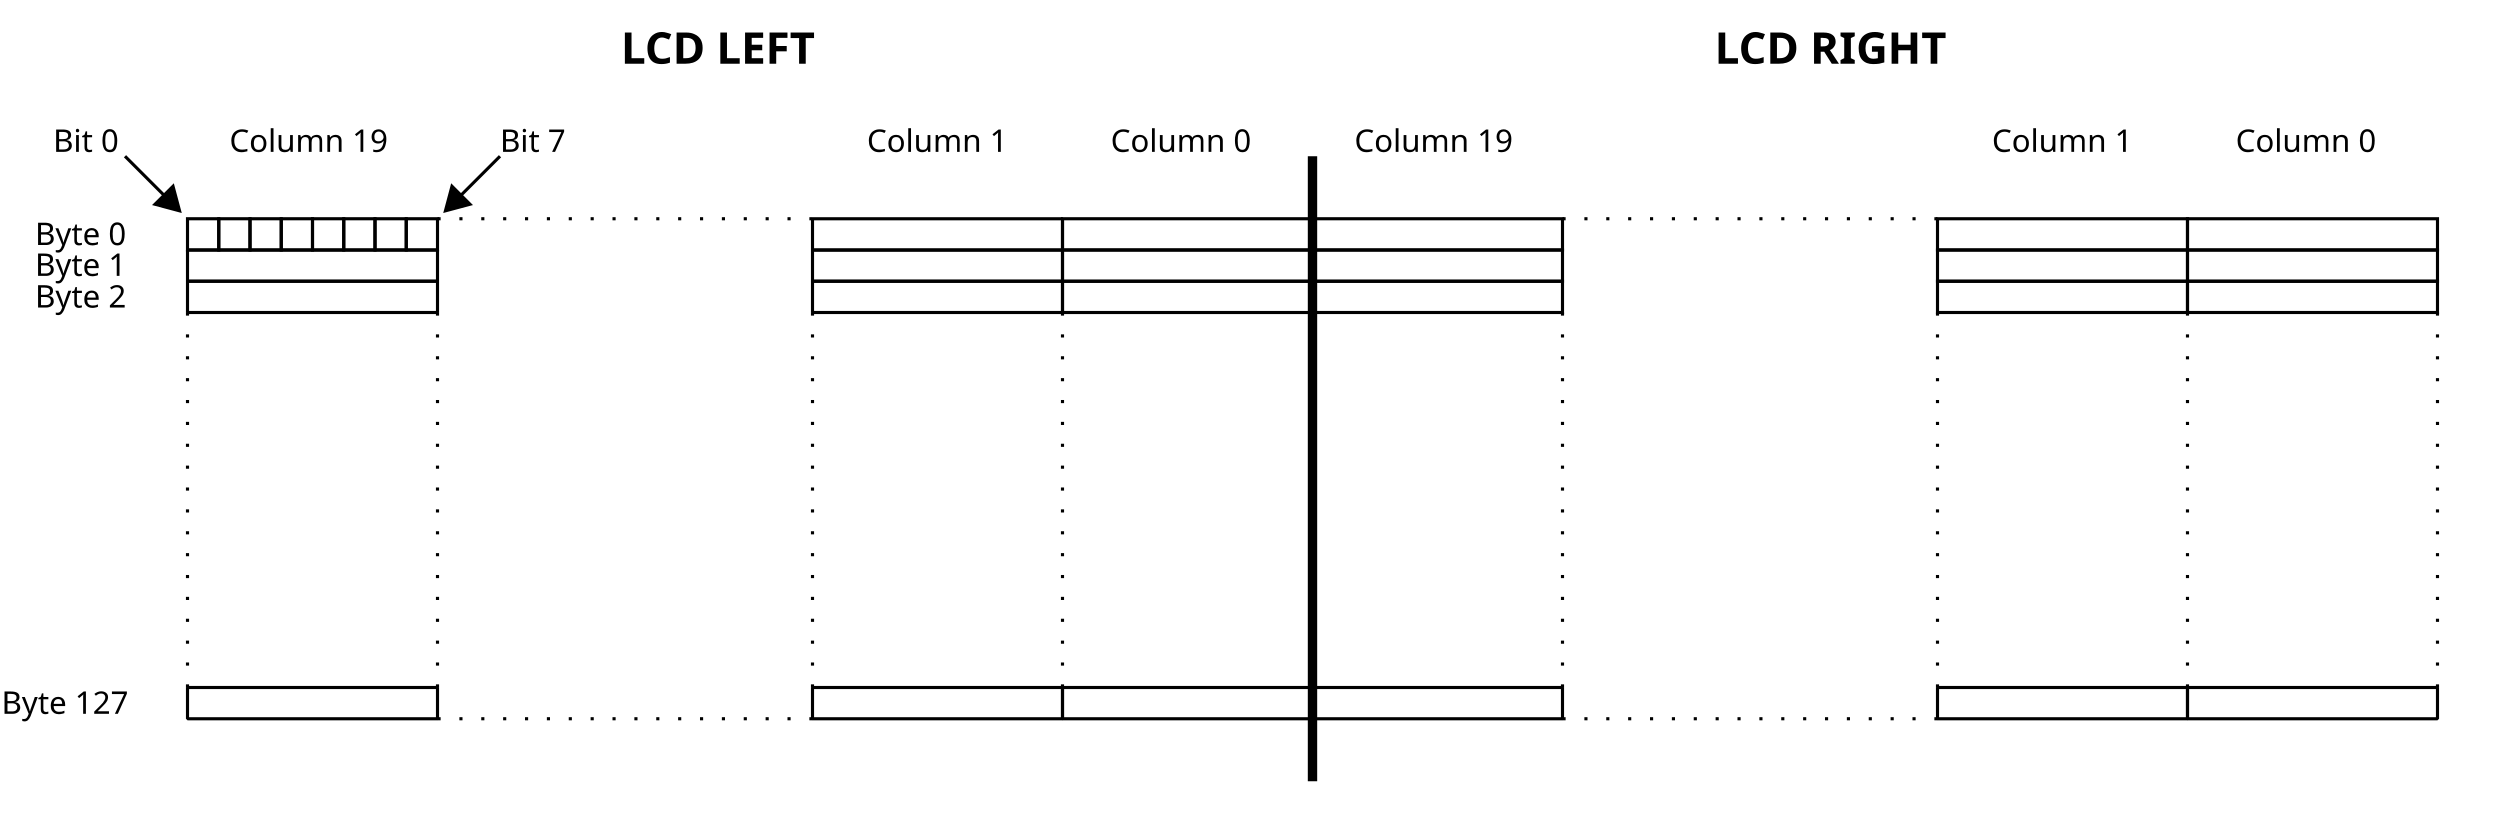
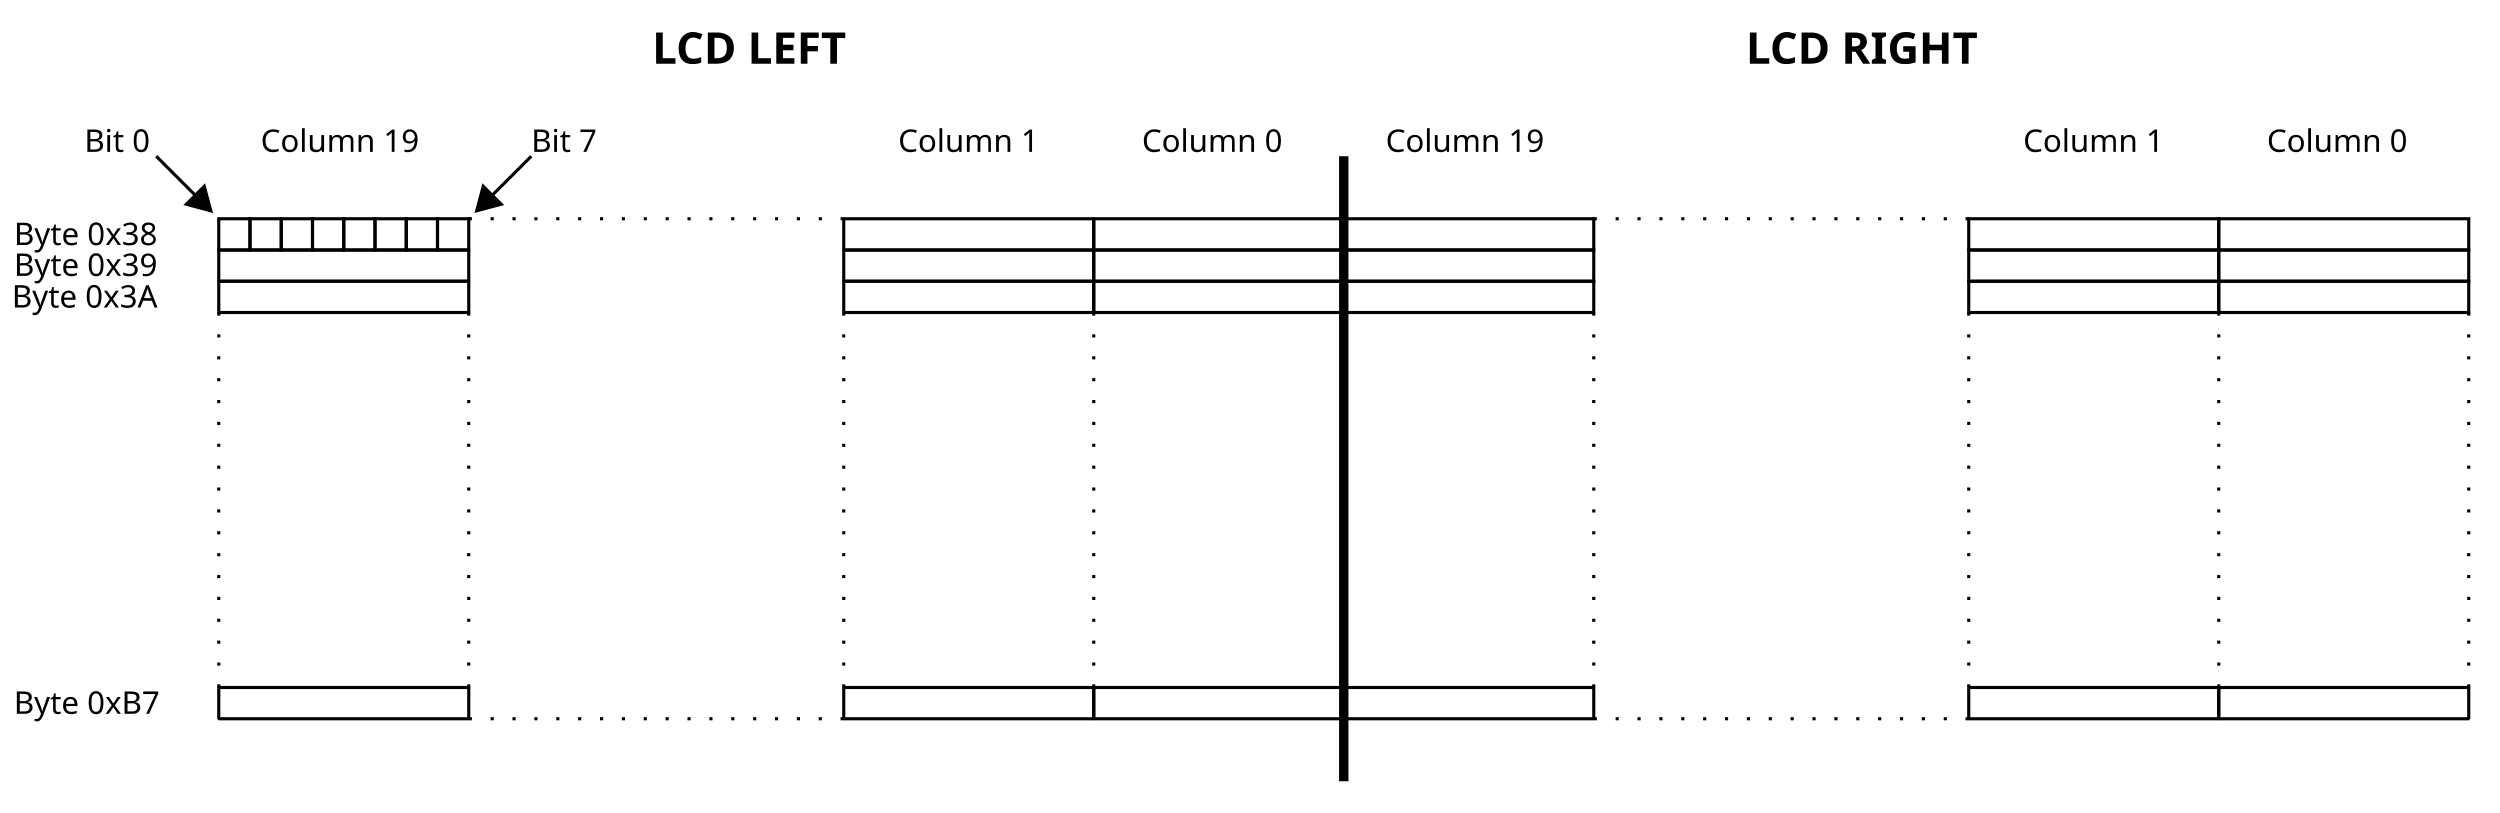
<svg xmlns="http://www.w3.org/2000/svg" width="800" height="260" viewBox="0 0 211.667 68.792" version="1.1" id="svg5">
  <defs id="defs2">
    <marker style="overflow:visible" id="TriangleOutL" refX="0" refY="0" orient="auto">
      <path transform="scale(0.8)" style="fill:context-stroke;fill-rule:evenodd;stroke:context-stroke;stroke-width:1pt" d="M 5.77,0 -2.88,5 V -5 Z" id="path106305" />
    </marker>
    <rect x="140" y="40" width="50" height="20" id="rect74071" />
    <rect x="260" y="-70" width="160" height="150" id="rect62288" />
    <marker style="overflow:visible" id="TriangleOutL-1" refX="0" refY="0" orient="auto">
      <path transform="scale(0.8)" style="fill:context-stroke;fill-rule:evenodd;stroke:context-stroke;stroke-width:1pt" d="M 5.77,0 -2.88,5 V -5 Z" id="path106305-7" />
    </marker>
  </defs>
  <g id="layer1">
-     <rect style="fill:none;fill-opacity:1;stroke:#000000;stroke-width:0.265;stroke-linecap:square;stroke-linejoin:miter;stroke-miterlimit:4;stroke-dasharray:none;stroke-opacity:1;paint-order:stroke fill markers" id="rect848" width="2.646" height="2.646" x="15.875" y="18.521" />
-     <rect style="fill:none;fill-opacity:1;stroke:#000000;stroke-width:0.265;stroke-linecap:square;stroke-linejoin:miter;stroke-miterlimit:4;stroke-dasharray:none;stroke-opacity:1;paint-order:stroke fill markers" id="rect848-6" width="2.646" height="2.646" x="18.521" y="18.521" />
-     <rect style="fill:none;fill-opacity:1;stroke:#000000;stroke-width:0.265;stroke-linecap:square;stroke-linejoin:miter;stroke-miterlimit:4;stroke-dasharray:none;stroke-opacity:1;paint-order:stroke fill markers" id="rect848-1" width="2.646" height="2.646" x="21.167" y="18.521" />
-     <rect style="fill:none;fill-opacity:1;stroke:#000000;stroke-width:0.265;stroke-linecap:square;stroke-linejoin:miter;stroke-miterlimit:4;stroke-dasharray:none;stroke-opacity:1;paint-order:stroke fill markers" id="rect848-0" width="2.646" height="2.646" x="23.812" y="18.521" />
-     <rect style="fill:none;fill-opacity:1;stroke:#000000;stroke-width:0.265;stroke-linecap:square;stroke-linejoin:miter;stroke-miterlimit:4;stroke-dasharray:none;stroke-opacity:1;paint-order:stroke fill markers" id="rect848-4" width="2.646" height="2.646" x="26.458" y="18.521" />
-     <rect style="fill:none;fill-opacity:1;stroke:#000000;stroke-width:0.265;stroke-linecap:square;stroke-linejoin:miter;stroke-miterlimit:4;stroke-dasharray:none;stroke-opacity:1;paint-order:stroke fill markers" id="rect848-3" width="2.646" height="2.646" x="29.104" y="18.521" />
-     <rect style="fill:none;fill-opacity:1;stroke:#000000;stroke-width:0.265;stroke-linecap:square;stroke-linejoin:miter;stroke-miterlimit:4;stroke-dasharray:none;stroke-opacity:1;paint-order:stroke fill markers" id="rect848-2" width="2.646" height="2.646" x="31.75" y="18.521" />
-     <rect style="fill:none;fill-opacity:1;stroke:#000000;stroke-width:0.265;stroke-linecap:square;stroke-linejoin:miter;stroke-miterlimit:4;stroke-dasharray:none;stroke-opacity:1;paint-order:stroke fill markers" id="rect848-66" width="2.646" height="2.646" x="34.396" y="18.521" />
-     <rect style="fill:none;fill-opacity:1;stroke:#000000;stroke-width:0.265;stroke-linecap:square;stroke-linejoin:miter;stroke-miterlimit:1;stroke-dasharray:none;stroke-opacity:1;paint-order:stroke fill markers" id="rect1398" width="21.167" height="2.646" x="15.875" y="21.167" />
-     <rect style="fill:none;fill-opacity:1;stroke:#000000;stroke-width:0.265;stroke-linecap:square;stroke-linejoin:miter;stroke-miterlimit:1;stroke-dasharray:none;stroke-opacity:1;paint-order:stroke fill markers" id="rect1400" width="21.167" height="2.646" x="15.875" y="23.813" />
-     <rect style="fill:none;fill-opacity:1;stroke:#000000;stroke-width:0.265;stroke-linecap:square;stroke-linejoin:miter;stroke-miterlimit:1;stroke-dasharray:none;stroke-opacity:1;paint-order:stroke fill markers" id="rect1400-4" width="21.167" height="2.646" x="15.875" y="58.208" />
-     <rect style="fill:none;fill-opacity:1;stroke:#000000;stroke-width:0.265;stroke-linecap:square;stroke-linejoin:miter;stroke-miterlimit:1;stroke-dasharray:none;stroke-opacity:1;paint-order:stroke fill markers" id="rect1400-0" width="21.167" height="2.646" x="68.792" y="58.208" />
-     <rect style="fill:none;fill-opacity:1;stroke:#000000;stroke-width:0.265;stroke-linecap:square;stroke-linejoin:miter;stroke-miterlimit:1;stroke-dasharray:none;stroke-opacity:1;paint-order:stroke fill markers" id="rect1400-9" width="21.167" height="2.646" x="89.958" y="58.208" />
-     <rect style="fill:none;fill-opacity:1;stroke:#000000;stroke-width:0.265;stroke-linecap:square;stroke-linejoin:miter;stroke-miterlimit:1;stroke-dasharray:none;stroke-opacity:1;paint-order:stroke fill markers" id="rect1400-07" width="21.167" height="2.646" x="111.125" y="58.208" />
-     <rect style="fill:none;fill-opacity:1;stroke:#000000;stroke-width:0.265;stroke-linecap:square;stroke-linejoin:miter;stroke-miterlimit:1;stroke-dasharray:none;stroke-opacity:1;paint-order:stroke fill markers" id="rect1400-2" width="21.167" height="2.646" x="164.042" y="58.208" />
-     <rect style="fill:none;fill-opacity:1;stroke:#000000;stroke-width:0.265;stroke-linecap:square;stroke-linejoin:miter;stroke-miterlimit:1;stroke-dasharray:none;stroke-opacity:1;paint-order:stroke fill markers" id="rect1400-26" width="21.167" height="2.646" x="185.208" y="58.208" />
-     <rect style="fill:none;fill-opacity:1;stroke:#000000;stroke-width:0.265;stroke-linecap:square;stroke-linejoin:miter;stroke-miterlimit:1;stroke-dasharray:none;stroke-opacity:1;paint-order:stroke fill markers" id="rect1402" width="21.167" height="2.646" x="68.792" y="18.521" />
-     <rect style="fill:none;fill-opacity:1;stroke:#000000;stroke-width:0.265;stroke-linecap:square;stroke-linejoin:miter;stroke-miterlimit:1;stroke-dasharray:none;stroke-opacity:1;paint-order:stroke fill markers" id="rect1404" width="21.167" height="2.646" x="68.792" y="21.167" />
-     <rect style="fill:none;fill-opacity:1;stroke:#000000;stroke-width:0.265;stroke-linecap:square;stroke-linejoin:miter;stroke-miterlimit:1;stroke-dasharray:none;stroke-opacity:1;paint-order:stroke fill markers" id="rect1406" width="21.167" height="2.646" x="68.792" y="23.812" />
-     <rect style="fill:none;fill-opacity:1;stroke:#000000;stroke-width:0.265;stroke-linecap:square;stroke-linejoin:miter;stroke-miterlimit:4;stroke-dasharray:none;stroke-dashoffset:0;stroke-opacity:1;paint-order:stroke fill markers" id="rect1928" width="21.167" height="2.646" x="89.958" y="18.521" />
-     <rect style="fill:none;fill-opacity:1;stroke:#000000;stroke-width:0.265;stroke-linecap:square;stroke-linejoin:miter;stroke-miterlimit:4;stroke-dasharray:none;stroke-dashoffset:0;stroke-opacity:1;paint-order:stroke fill markers" id="rect1930" width="21.167" height="2.646" x="89.958" y="21.167" />
-     <rect style="fill:none;fill-opacity:1;stroke:#000000;stroke-width:0.265;stroke-linecap:square;stroke-linejoin:miter;stroke-miterlimit:4;stroke-dasharray:none;stroke-dashoffset:0;stroke-opacity:1;paint-order:stroke fill markers" id="rect1932" width="21.167" height="2.646" x="89.958" y="23.813" />
-     <rect style="fill:none;fill-opacity:1;stroke:#000000;stroke-width:0.265;stroke-linecap:square;stroke-linejoin:miter;stroke-miterlimit:4;stroke-dasharray:none;stroke-dashoffset:0;stroke-opacity:1;paint-order:stroke fill markers" id="rect1928-3" width="21.167" height="2.646" x="111.125" y="18.521" />
-     <rect style="fill:none;fill-opacity:1;stroke:#000000;stroke-width:0.265;stroke-linecap:square;stroke-linejoin:miter;stroke-miterlimit:4;stroke-dasharray:none;stroke-dashoffset:0;stroke-opacity:1;paint-order:stroke fill markers" id="rect1930-8" width="21.167" height="2.646" x="111.125" y="21.167" />
-     <rect style="fill:none;fill-opacity:1;stroke:#000000;stroke-width:0.265;stroke-linecap:square;stroke-linejoin:miter;stroke-miterlimit:4;stroke-dasharray:none;stroke-dashoffset:0;stroke-opacity:1;paint-order:stroke fill markers" id="rect1932-8" width="21.167" height="2.646" x="111.125" y="23.812" />
-     <rect style="fill:none;fill-opacity:1;stroke:#000000;stroke-width:0.265;stroke-linecap:square;stroke-linejoin:miter;stroke-miterlimit:4;stroke-dasharray:none;stroke-dashoffset:0;stroke-opacity:1;paint-order:stroke fill markers" id="rect1928-1" width="21.167" height="2.646" x="164.042" y="18.521" />
-     <rect style="fill:none;fill-opacity:1;stroke:#000000;stroke-width:0.265;stroke-linecap:square;stroke-linejoin:miter;stroke-miterlimit:4;stroke-dasharray:none;stroke-dashoffset:0;stroke-opacity:1;paint-order:stroke fill markers" id="rect1930-0" width="21.167" height="2.646" x="164.042" y="21.167" />
-     <rect style="fill:none;fill-opacity:1;stroke:#000000;stroke-width:0.265;stroke-linecap:square;stroke-linejoin:miter;stroke-miterlimit:4;stroke-dasharray:none;stroke-dashoffset:0;stroke-opacity:1;paint-order:stroke fill markers" id="rect1932-80" width="21.167" height="2.646" x="164.042" y="23.812" />
-     <rect style="fill:none;fill-opacity:1;stroke:#000000;stroke-width:0.265;stroke-linecap:square;stroke-linejoin:miter;stroke-miterlimit:4;stroke-dasharray:none;stroke-dashoffset:0;stroke-opacity:1;paint-order:stroke fill markers" id="rect1928-8" width="21.167" height="2.646" x="185.208" y="18.521" />
-     <rect style="fill:none;fill-opacity:1;stroke:#000000;stroke-width:0.265;stroke-linecap:square;stroke-linejoin:miter;stroke-miterlimit:4;stroke-dasharray:none;stroke-dashoffset:0;stroke-opacity:1;paint-order:stroke fill markers" id="rect1930-03" width="21.167" height="2.646" x="185.208" y="21.167" />
-     <rect style="fill:none;fill-opacity:1;stroke:#000000;stroke-width:0.265;stroke-linecap:square;stroke-linejoin:miter;stroke-miterlimit:4;stroke-dasharray:none;stroke-dashoffset:0;stroke-opacity:1;paint-order:stroke fill markers" id="rect1932-0" width="21.167" height="2.646" x="185.208" y="23.812" />
-     <path style="fill:none;stroke:#000000;stroke-width:0.265;stroke-linecap:butt;stroke-linejoin:miter;stroke-miterlimit:4;stroke-dasharray:0.265, 1.587;stroke-dashoffset:0;stroke-opacity:1" d="m 37.042,18.521 h 31.75 v 0" id="path2796" />
-     <path style="fill:none;stroke:#000000;stroke-width:0.265;stroke-linecap:butt;stroke-linejoin:miter;stroke-miterlimit:4;stroke-dasharray:0.265, 1.587;stroke-dashoffset:0;stroke-opacity:1" d="m 37.042,60.854 h 31.75 v 0" id="path2796-2" />
-     <path style="fill:none;stroke:#000000;stroke-width:0.265;stroke-linecap:butt;stroke-linejoin:miter;stroke-miterlimit:4;stroke-dasharray:0.265, 1.587;stroke-dashoffset:0;stroke-opacity:1" d="m 132.292,60.854 h 31.75 v 0" id="path2796-4" />
-     <path style="fill:none;stroke:#000000;stroke-width:0.265;stroke-linecap:butt;stroke-linejoin:miter;stroke-miterlimit:4;stroke-dasharray:0.265, 1.587;stroke-dashoffset:0;stroke-opacity:1" d="m 132.292,18.521 h 31.75" id="path2798" />
-     <path style="fill:none;stroke:#000000;stroke-width:0.265;stroke-linecap:butt;stroke-linejoin:miter;stroke-miterlimit:4;stroke-dasharray:0.265, 1.587;stroke-dashoffset:0;stroke-opacity:1" d="M 15.875,26.458 V 58.208" id="path2800" />
-     <path style="fill:none;stroke:#000000;stroke-width:0.265;stroke-linecap:butt;stroke-linejoin:miter;stroke-miterlimit:4;stroke-dasharray:0.265, 1.587;stroke-dashoffset:0;stroke-opacity:1" d="M 37.042,26.458 V 58.208" id="path2800-5" />
-     <path style="fill:none;stroke:#000000;stroke-width:0.265;stroke-linecap:butt;stroke-linejoin:miter;stroke-miterlimit:4;stroke-dasharray:0.265, 1.587;stroke-dashoffset:0;stroke-opacity:1" d="M 68.792,26.458 V 58.208" id="path2800-59" />
-     <path style="fill:none;stroke:#000000;stroke-width:0.265;stroke-linecap:butt;stroke-linejoin:miter;stroke-miterlimit:4;stroke-dasharray:0.265, 1.587;stroke-dashoffset:0;stroke-opacity:1" d="M 89.958,26.458 V 58.208" id="path2800-8" />
-     <path style="fill:none;stroke:#000000;stroke-width:0.265;stroke-linecap:butt;stroke-linejoin:miter;stroke-miterlimit:4;stroke-dasharray:0.265, 1.587;stroke-dashoffset:0;stroke-opacity:1" d="M 132.292,26.458 V 58.208" id="path2800-81" />
-     <path style="fill:none;stroke:#000000;stroke-width:0.265;stroke-linecap:butt;stroke-linejoin:miter;stroke-miterlimit:4;stroke-dasharray:0.265, 1.587;stroke-dashoffset:0;stroke-opacity:1" d="M 164.042,26.458 V 58.208" id="path2800-3" />
-     <path style="fill:none;stroke:#000000;stroke-width:0.265;stroke-linecap:butt;stroke-linejoin:miter;stroke-miterlimit:4;stroke-dasharray:0.265, 1.587;stroke-dashoffset:0;stroke-opacity:1" d="M 185.208,26.458 V 58.208" id="path2800-7" />
-     <path style="fill:none;stroke:#000000;stroke-width:0.265;stroke-linecap:butt;stroke-linejoin:miter;stroke-miterlimit:4;stroke-dasharray:0.265, 1.587;stroke-dashoffset:0;stroke-opacity:1" d="M 206.375,26.458 V 58.208" id="path2800-73" />
-     <path style="fill:none;stroke:#000000;stroke-width:0.794;stroke-linecap:butt;stroke-linejoin:miter;stroke-miterlimit:4;stroke-dasharray:none;stroke-opacity:1" d="M 111.125,13.229 V 66.146" id="path3139" />
-     <text xml:space="preserve" style="font-size:2.646px;line-height:1.25;font-family:sans-serif;text-align:end;text-anchor:end;stroke-width:0.265" x="14.132" y="20.749" id="text11811">
-       <tspan id="tspan11809" style="font-size:2.646px;text-align:end;text-anchor:end;stroke-width:0.265" x="14.132" y="20.749">Byte 0</tspan>
+     <rect style="fill:none;fill-opacity:1;stroke:#000000;stroke-width:0.265;stroke-linecap:square;stroke-linejoin:miter;stroke-miterlimit:4;stroke-dasharray:none;stroke-opacity:1;paint-order:stroke fill markers" id="rect848" width="2.646" height="2.646" x="18.521" y="18.521" />
+     <rect style="fill:none;fill-opacity:1;stroke:#000000;stroke-width:0.265;stroke-linecap:square;stroke-linejoin:miter;stroke-miterlimit:4;stroke-dasharray:none;stroke-opacity:1;paint-order:stroke fill markers" id="rect848-6" width="2.646" height="2.646" x="21.167" y="18.521" />
+     <rect style="fill:none;fill-opacity:1;stroke:#000000;stroke-width:0.265;stroke-linecap:square;stroke-linejoin:miter;stroke-miterlimit:4;stroke-dasharray:none;stroke-opacity:1;paint-order:stroke fill markers" id="rect848-1" width="2.646" height="2.646" x="23.812" y="18.521" />
+     <rect style="fill:none;fill-opacity:1;stroke:#000000;stroke-width:0.265;stroke-linecap:square;stroke-linejoin:miter;stroke-miterlimit:4;stroke-dasharray:none;stroke-opacity:1;paint-order:stroke fill markers" id="rect848-0" width="2.646" height="2.646" x="26.458" y="18.521" />
+     <rect style="fill:none;fill-opacity:1;stroke:#000000;stroke-width:0.265;stroke-linecap:square;stroke-linejoin:miter;stroke-miterlimit:4;stroke-dasharray:none;stroke-opacity:1;paint-order:stroke fill markers" id="rect848-4" width="2.646" height="2.646" x="29.104" y="18.521" />
+     <rect style="fill:none;fill-opacity:1;stroke:#000000;stroke-width:0.265;stroke-linecap:square;stroke-linejoin:miter;stroke-miterlimit:4;stroke-dasharray:none;stroke-opacity:1;paint-order:stroke fill markers" id="rect848-3" width="2.646" height="2.646" x="31.75" y="18.521" />
+     <rect style="fill:none;fill-opacity:1;stroke:#000000;stroke-width:0.265;stroke-linecap:square;stroke-linejoin:miter;stroke-miterlimit:4;stroke-dasharray:none;stroke-opacity:1;paint-order:stroke fill markers" id="rect848-2" width="2.646" height="2.646" x="34.396" y="18.521" />
+     <rect style="fill:none;fill-opacity:1;stroke:#000000;stroke-width:0.265;stroke-linecap:square;stroke-linejoin:miter;stroke-miterlimit:4;stroke-dasharray:none;stroke-opacity:1;paint-order:stroke fill markers" id="rect848-66" width="2.646" height="2.646" x="37.042" y="18.521" />
+     <rect style="fill:none;fill-opacity:1;stroke:#000000;stroke-width:0.265;stroke-linecap:square;stroke-linejoin:miter;stroke-miterlimit:1;stroke-dasharray:none;stroke-opacity:1;paint-order:stroke fill markers" id="rect1398" width="21.167" height="2.646" x="18.521" y="21.167" />
+     <rect style="fill:none;fill-opacity:1;stroke:#000000;stroke-width:0.265;stroke-linecap:square;stroke-linejoin:miter;stroke-miterlimit:1;stroke-dasharray:none;stroke-opacity:1;paint-order:stroke fill markers" id="rect1400" width="21.167" height="2.646" x="18.521" y="23.813" />
+     <rect style="fill:none;fill-opacity:1;stroke:#000000;stroke-width:0.265;stroke-linecap:square;stroke-linejoin:miter;stroke-miterlimit:1;stroke-dasharray:none;stroke-opacity:1;paint-order:stroke fill markers" id="rect1400-4" width="21.167" height="2.646" x="18.521" y="58.208" />
+     <rect style="fill:none;fill-opacity:1;stroke:#000000;stroke-width:0.265;stroke-linecap:square;stroke-linejoin:miter;stroke-miterlimit:1;stroke-dasharray:none;stroke-opacity:1;paint-order:stroke fill markers" id="rect1400-0" width="21.167" height="2.646" x="71.437" y="58.208" />
+     <rect style="fill:none;fill-opacity:1;stroke:#000000;stroke-width:0.265;stroke-linecap:square;stroke-linejoin:miter;stroke-miterlimit:1;stroke-dasharray:none;stroke-opacity:1;paint-order:stroke fill markers" id="rect1400-9" width="21.167" height="2.646" x="92.604" y="58.208" />
+     <rect style="fill:none;fill-opacity:1;stroke:#000000;stroke-width:0.265;stroke-linecap:square;stroke-linejoin:miter;stroke-miterlimit:1;stroke-dasharray:none;stroke-opacity:1;paint-order:stroke fill markers" id="rect1400-07" width="21.167" height="2.646" x="113.771" y="58.208" />
+     <rect style="fill:none;fill-opacity:1;stroke:#000000;stroke-width:0.265;stroke-linecap:square;stroke-linejoin:miter;stroke-miterlimit:1;stroke-dasharray:none;stroke-opacity:1;paint-order:stroke fill markers" id="rect1400-2" width="21.167" height="2.646" x="166.687" y="58.208" />
+     <rect style="fill:none;fill-opacity:1;stroke:#000000;stroke-width:0.265;stroke-linecap:square;stroke-linejoin:miter;stroke-miterlimit:1;stroke-dasharray:none;stroke-opacity:1;paint-order:stroke fill markers" id="rect1400-26" width="21.167" height="2.646" x="187.854" y="58.208" />
+     <rect style="fill:none;fill-opacity:1;stroke:#000000;stroke-width:0.265;stroke-linecap:square;stroke-linejoin:miter;stroke-miterlimit:1;stroke-dasharray:none;stroke-opacity:1;paint-order:stroke fill markers" id="rect1402" width="21.167" height="2.646" x="71.437" y="18.521" />
+     <rect style="fill:none;fill-opacity:1;stroke:#000000;stroke-width:0.265;stroke-linecap:square;stroke-linejoin:miter;stroke-miterlimit:1;stroke-dasharray:none;stroke-opacity:1;paint-order:stroke fill markers" id="rect1404" width="21.167" height="2.646" x="71.437" y="21.167" />
+     <rect style="fill:none;fill-opacity:1;stroke:#000000;stroke-width:0.265;stroke-linecap:square;stroke-linejoin:miter;stroke-miterlimit:1;stroke-dasharray:none;stroke-opacity:1;paint-order:stroke fill markers" id="rect1406" width="21.167" height="2.646" x="71.437" y="23.812" />
+     <rect style="fill:none;fill-opacity:1;stroke:#000000;stroke-width:0.265;stroke-linecap:square;stroke-linejoin:miter;stroke-miterlimit:4;stroke-dasharray:none;stroke-dashoffset:0;stroke-opacity:1;paint-order:stroke fill markers" id="rect1928" width="21.167" height="2.646" x="92.604" y="18.521" />
+     <rect style="fill:none;fill-opacity:1;stroke:#000000;stroke-width:0.265;stroke-linecap:square;stroke-linejoin:miter;stroke-miterlimit:4;stroke-dasharray:none;stroke-dashoffset:0;stroke-opacity:1;paint-order:stroke fill markers" id="rect1930" width="21.167" height="2.646" x="92.604" y="21.167" />
+     <rect style="fill:none;fill-opacity:1;stroke:#000000;stroke-width:0.265;stroke-linecap:square;stroke-linejoin:miter;stroke-miterlimit:4;stroke-dasharray:none;stroke-dashoffset:0;stroke-opacity:1;paint-order:stroke fill markers" id="rect1932" width="21.167" height="2.646" x="92.604" y="23.813" />
+     <rect style="fill:none;fill-opacity:1;stroke:#000000;stroke-width:0.265;stroke-linecap:square;stroke-linejoin:miter;stroke-miterlimit:4;stroke-dasharray:none;stroke-dashoffset:0;stroke-opacity:1;paint-order:stroke fill markers" id="rect1928-3" width="21.167" height="2.646" x="113.771" y="18.521" />
+     <rect style="fill:none;fill-opacity:1;stroke:#000000;stroke-width:0.265;stroke-linecap:square;stroke-linejoin:miter;stroke-miterlimit:4;stroke-dasharray:none;stroke-dashoffset:0;stroke-opacity:1;paint-order:stroke fill markers" id="rect1930-8" width="21.167" height="2.646" x="113.771" y="21.167" />
+     <rect style="fill:none;fill-opacity:1;stroke:#000000;stroke-width:0.265;stroke-linecap:square;stroke-linejoin:miter;stroke-miterlimit:4;stroke-dasharray:none;stroke-dashoffset:0;stroke-opacity:1;paint-order:stroke fill markers" id="rect1932-8" width="21.167" height="2.646" x="113.771" y="23.813" />
+     <rect style="fill:none;fill-opacity:1;stroke:#000000;stroke-width:0.265;stroke-linecap:square;stroke-linejoin:miter;stroke-miterlimit:4;stroke-dasharray:none;stroke-dashoffset:0;stroke-opacity:1;paint-order:stroke fill markers" id="rect1928-1" width="21.167" height="2.646" x="166.687" y="18.521" />
+     <rect style="fill:none;fill-opacity:1;stroke:#000000;stroke-width:0.265;stroke-linecap:square;stroke-linejoin:miter;stroke-miterlimit:4;stroke-dasharray:none;stroke-dashoffset:0;stroke-opacity:1;paint-order:stroke fill markers" id="rect1930-0" width="21.167" height="2.646" x="166.687" y="21.167" />
+     <rect style="fill:none;fill-opacity:1;stroke:#000000;stroke-width:0.265;stroke-linecap:square;stroke-linejoin:miter;stroke-miterlimit:4;stroke-dasharray:none;stroke-dashoffset:0;stroke-opacity:1;paint-order:stroke fill markers" id="rect1932-80" width="21.167" height="2.646" x="166.687" y="23.813" />
+     <rect style="fill:none;fill-opacity:1;stroke:#000000;stroke-width:0.265;stroke-linecap:square;stroke-linejoin:miter;stroke-miterlimit:4;stroke-dasharray:none;stroke-dashoffset:0;stroke-opacity:1;paint-order:stroke fill markers" id="rect1928-8" width="21.167" height="2.646" x="187.854" y="18.521" />
+     <rect style="fill:none;fill-opacity:1;stroke:#000000;stroke-width:0.265;stroke-linecap:square;stroke-linejoin:miter;stroke-miterlimit:4;stroke-dasharray:none;stroke-dashoffset:0;stroke-opacity:1;paint-order:stroke fill markers" id="rect1930-03" width="21.167" height="2.646" x="187.854" y="21.167" />
+     <rect style="fill:none;fill-opacity:1;stroke:#000000;stroke-width:0.265;stroke-linecap:square;stroke-linejoin:miter;stroke-miterlimit:4;stroke-dasharray:none;stroke-dashoffset:0;stroke-opacity:1;paint-order:stroke fill markers" id="rect1932-0" width="21.167" height="2.646" x="187.854" y="23.813" />
+     <path style="fill:none;stroke:#000000;stroke-width:0.265;stroke-linecap:butt;stroke-linejoin:miter;stroke-miterlimit:4;stroke-dasharray:0.265, 1.587;stroke-dashoffset:0;stroke-opacity:1" d="m 39.687,18.521 h 31.75 v 0" id="path2796" />
+     <path style="fill:none;stroke:#000000;stroke-width:0.265;stroke-linecap:butt;stroke-linejoin:miter;stroke-miterlimit:4;stroke-dasharray:0.265, 1.587;stroke-dashoffset:0;stroke-opacity:1" d="m 39.687,60.854 h 31.75 v 0" id="path2796-2" />
+     <path style="fill:none;stroke:#000000;stroke-width:0.265;stroke-linecap:butt;stroke-linejoin:miter;stroke-miterlimit:4;stroke-dasharray:0.265, 1.587;stroke-dashoffset:0;stroke-opacity:1" d="m 134.937,60.854 h 31.75 v 0" id="path2796-4" />
+     <path style="fill:none;stroke:#000000;stroke-width:0.265;stroke-linecap:butt;stroke-linejoin:miter;stroke-miterlimit:4;stroke-dasharray:0.265, 1.587;stroke-dashoffset:0;stroke-opacity:1" d="m 134.937,18.521 h 31.75" id="path2798" />
+     <path style="fill:none;stroke:#000000;stroke-width:0.265;stroke-linecap:butt;stroke-linejoin:miter;stroke-miterlimit:4;stroke-dasharray:0.265, 1.587;stroke-dashoffset:0;stroke-opacity:1" d="M 18.521,26.458 V 58.208" id="path2800" />
+     <path style="fill:none;stroke:#000000;stroke-width:0.265;stroke-linecap:butt;stroke-linejoin:miter;stroke-miterlimit:4;stroke-dasharray:0.265, 1.587;stroke-dashoffset:0;stroke-opacity:1" d="M 39.687,26.458 V 58.208" id="path2800-5" />
+     <path style="fill:none;stroke:#000000;stroke-width:0.265;stroke-linecap:butt;stroke-linejoin:miter;stroke-miterlimit:4;stroke-dasharray:0.265, 1.587;stroke-dashoffset:0;stroke-opacity:1" d="M 71.437,26.458 V 58.208" id="path2800-59" />
+     <path style="fill:none;stroke:#000000;stroke-width:0.265;stroke-linecap:butt;stroke-linejoin:miter;stroke-miterlimit:4;stroke-dasharray:0.265, 1.587;stroke-dashoffset:0;stroke-opacity:1" d="M 92.604,26.458 V 58.208" id="path2800-8" />
+     <path style="fill:none;stroke:#000000;stroke-width:0.265;stroke-linecap:butt;stroke-linejoin:miter;stroke-miterlimit:4;stroke-dasharray:0.265, 1.587;stroke-dashoffset:0;stroke-opacity:1" d="M 134.937,26.458 V 58.208" id="path2800-81" />
+     <path style="fill:none;stroke:#000000;stroke-width:0.265;stroke-linecap:butt;stroke-linejoin:miter;stroke-miterlimit:4;stroke-dasharray:0.265, 1.587;stroke-dashoffset:0;stroke-opacity:1" d="M 166.687,26.458 V 58.208" id="path2800-3" />
+     <path style="fill:none;stroke:#000000;stroke-width:0.265;stroke-linecap:butt;stroke-linejoin:miter;stroke-miterlimit:4;stroke-dasharray:0.265, 1.587;stroke-dashoffset:0;stroke-opacity:1" d="M 187.854,26.458 V 58.208" id="path2800-7" />
+     <path style="fill:none;stroke:#000000;stroke-width:0.265;stroke-linecap:butt;stroke-linejoin:miter;stroke-miterlimit:4;stroke-dasharray:0.265, 1.587;stroke-dashoffset:0;stroke-opacity:1" d="M 209.021,26.458 V 58.208" id="path2800-73" />
+     <path style="fill:none;stroke:#000000;stroke-width:0.794;stroke-linecap:butt;stroke-linejoin:miter;stroke-miterlimit:4;stroke-dasharray:none;stroke-opacity:1" d="M 113.771,13.229 V 66.146" id="path3139" />
+     <text xml:space="preserve" style="font-size:2.646px;line-height:1.25;font-family:sans-serif;text-align:end;text-anchor:end;stroke-width:0.265" x="16.778" y="20.749" id="text11811">
+       <tspan id="tspan11809" style="font-size:2.646px;text-align:end;text-anchor:end;stroke-width:0.265" x="16.778" y="20.749">Byte 0x38</tspan>
    </text>
-     <text xml:space="preserve" style="font-size:2.646px;line-height:1.25;font-family:sans-serif;text-align:end;text-anchor:end;stroke-width:0.265" x="14.132" y="23.36" id="text11811-5">
-       <tspan id="tspan11809-4" style="font-size:2.646px;text-align:end;text-anchor:end;stroke-width:0.265" x="14.132" y="23.36">Byte 1</tspan>
+     <text xml:space="preserve" style="font-size:2.646px;line-height:1.25;font-family:sans-serif;text-align:end;text-anchor:end;stroke-width:0.265" x="16.777" y="23.36" id="text11811-5">
+       <tspan id="tspan11809-4" style="font-size:2.646px;text-align:end;text-anchor:end;stroke-width:0.265" x="16.777" y="23.36">Byte 0x39</tspan>
    </text>
-     <text xml:space="preserve" style="font-size:2.646px;line-height:1.25;font-family:sans-serif;text-align:end;text-anchor:end;stroke-width:0.265" x="14.132" y="26.041" id="text11811-2">
-       <tspan id="tspan11809-2" style="font-size:2.646px;text-align:end;text-anchor:end;stroke-width:0.265" x="14.132" y="26.041">Byte 2</tspan>
+     <text xml:space="preserve" style="font-size:2.646px;line-height:1.25;font-family:sans-serif;text-align:end;text-anchor:end;stroke-width:0.265" x="16.777" y="26.041" id="text11811-2">
+       <tspan id="tspan11809-2" style="font-size:2.646px;text-align:end;text-anchor:end;stroke-width:0.265" x="16.777" y="26.041">Byte 0x3A</tspan>
    </text>
-     <text xml:space="preserve" style="font-size:2.646px;line-height:1.25;font-family:sans-serif;text-align:end;text-anchor:end;stroke-width:0.265" x="14.323" y="60.437" id="text11811-6">
-       <tspan id="tspan11809-7" style="font-size:2.646px;text-align:end;text-anchor:end;stroke-width:0.265" x="14.323" y="60.437">Byte 127</tspan>
+     <text xml:space="preserve" style="font-size:2.646px;line-height:1.25;font-family:sans-serif;text-align:end;text-anchor:end;stroke-width:0.265" x="16.969" y="60.437" id="text11811-6">
+       <tspan id="tspan11809-7" style="font-size:2.646px;text-align:end;text-anchor:end;stroke-width:0.265" x="16.969" y="60.437">Byte 0xB7</tspan>
    </text>
-     <text xml:space="preserve" style="font-size:2.646px;line-height:1.25;font-family:sans-serif;stroke-width:0.265" x="94.043" y="12.858" id="text48538">
-       <tspan id="tspan48536" style="font-size:2.646px;stroke-width:0.265" x="94.043" y="12.858">Column 0</tspan>
+     <text xml:space="preserve" style="font-size:2.646px;line-height:1.25;font-family:sans-serif;stroke-width:0.265" x="96.689" y="12.858" id="text48538">
+       <tspan id="tspan48536" style="font-size:2.646px;stroke-width:0.265" x="96.689" y="12.858">Column 0</tspan>
    </text>
-     <text xml:space="preserve" style="font-size:2.646px;line-height:1.25;font-family:sans-serif;stroke-width:0.265" x="73.406" y="12.858" id="text48538-2">
-       <tspan id="tspan48536-1" style="font-size:2.646px;stroke-width:0.265" x="73.406" y="12.858">Column 1</tspan>
+     <text xml:space="preserve" style="font-size:2.646px;line-height:1.25;font-family:sans-serif;stroke-width:0.265" x="76.051" y="12.858" id="text48538-2">
+       <tspan id="tspan48536-1" style="font-size:2.646px;stroke-width:0.265" x="76.051" y="12.858">Column 1</tspan>
    </text>
-     <text xml:space="preserve" style="font-size:2.646px;line-height:1.25;font-family:sans-serif;stroke-width:0.265" x="19.431" y="12.858" id="text48538-27">
-       <tspan id="tspan48536-3" style="font-size:2.646px;stroke-width:0.265" x="19.431" y="12.858">Column 19</tspan>
+     <text xml:space="preserve" style="font-size:2.646px;line-height:1.25;font-family:sans-serif;stroke-width:0.265" x="22.076" y="12.858" id="text48538-27">
+       <tspan id="tspan48536-3" style="font-size:2.646px;stroke-width:0.265" x="22.076" y="12.858">Column 19</tspan>
    </text>
-     <text xml:space="preserve" style="font-size:2.646px;line-height:1.25;font-family:sans-serif;stroke-width:0.265" x="189.293" y="12.858" id="text48538-1">
-       <tspan id="tspan48536-10" style="font-size:2.646px;stroke-width:0.265" x="189.293" y="12.858">Column 0</tspan>
+     <text xml:space="preserve" style="font-size:2.646px;line-height:1.25;font-family:sans-serif;stroke-width:0.265" x="191.939" y="12.858" id="text48538-1">
+       <tspan id="tspan48536-10" style="font-size:2.646px;stroke-width:0.265" x="191.939" y="12.858">Column 0</tspan>
    </text>
-     <text xml:space="preserve" style="font-size:2.646px;line-height:1.25;font-family:sans-serif;stroke-width:0.265" x="168.656" y="12.858" id="text48538-2-6">
-       <tspan id="tspan48536-1-3" style="font-size:2.646px;stroke-width:0.265" x="168.656" y="12.858">Column 1</tspan>
+     <text xml:space="preserve" style="font-size:2.646px;line-height:1.25;font-family:sans-serif;stroke-width:0.265" x="171.301" y="12.858" id="text48538-2-6">
+       <tspan id="tspan48536-1-3" style="font-size:2.646px;stroke-width:0.265" x="171.301" y="12.858">Column 1</tspan>
    </text>
-     <text xml:space="preserve" style="font-size:2.646px;line-height:1.25;font-family:sans-serif;stroke-width:0.265" x="114.681" y="12.858" id="text48538-27-7">
-       <tspan id="tspan48536-3-2" style="font-size:2.646px;stroke-width:0.265" x="114.681" y="12.858">Column 19</tspan>
+     <text xml:space="preserve" style="font-size:2.646px;line-height:1.25;font-family:sans-serif;stroke-width:0.265" x="117.326" y="12.858" id="text48538-27-7">
+       <tspan id="tspan48536-3-2" style="font-size:2.646px;stroke-width:0.265" x="117.326" y="12.858">Column 19</tspan>
    </text>
    <text xml:space="preserve" transform="scale(0.2645833)" id="text62286" style="font-size:12px;line-height:1.25;font-family:sans-serif;white-space:pre;shape-inside:url(#rect62288)" />
    <text xml:space="preserve" transform="scale(0.2645833)" id="text74069" style="font-size:12px;line-height:1.25;font-family:sans-serif;white-space:pre;shape-inside:url(#rect74071)" />
-     <text xml:space="preserve" style="font-style:normal;font-variant:normal;font-weight:bold;font-stretch:normal;font-size:3.704px;line-height:1.25;font-family:sans-serif;-inkscape-font-specification:'sans-serif Bold';stroke-width:0.265" x="52.577" y="5.395" id="text77809">
-       <tspan id="tspan77807" style="font-style:normal;font-variant:normal;font-weight:bold;font-stretch:normal;font-size:3.704px;font-family:sans-serif;-inkscape-font-specification:'sans-serif Bold';stroke-width:0.265" x="52.577" y="5.395">LCD LEFT</tspan>
+     <text xml:space="preserve" style="font-style:normal;font-variant:normal;font-weight:bold;font-stretch:normal;font-size:3.704px;line-height:1.25;font-family:sans-serif;-inkscape-font-specification:'sans-serif Bold';stroke-width:0.265" x="55.222" y="5.395" id="text77809">
+       <tspan id="tspan77807" style="font-style:normal;font-variant:normal;font-weight:bold;font-stretch:normal;font-size:3.704px;font-family:sans-serif;-inkscape-font-specification:'sans-serif Bold';stroke-width:0.265" x="55.222" y="5.395">LCD LEFT</tspan>
    </text>
-     <text xml:space="preserve" style="font-style:normal;font-variant:normal;font-weight:bold;font-stretch:normal;font-size:3.704px;line-height:1.25;font-family:sans-serif;-inkscape-font-specification:'sans-serif Bold';stroke-width:0.265" x="145.181" y="5.395" id="text77809-7">
-       <tspan id="tspan77807-6" style="font-style:normal;font-variant:normal;font-weight:bold;font-stretch:normal;font-size:3.704px;font-family:sans-serif;-inkscape-font-specification:'sans-serif Bold';stroke-width:0.265" x="145.181" y="5.395">LCD RIGHT</tspan>
+     <text xml:space="preserve" style="font-style:normal;font-variant:normal;font-weight:bold;font-stretch:normal;font-size:3.704px;line-height:1.25;font-family:sans-serif;-inkscape-font-specification:'sans-serif Bold';stroke-width:0.265" x="147.827" y="5.395" id="text77809-7">
+       <tspan id="tspan77807-6" style="font-style:normal;font-variant:normal;font-weight:bold;font-stretch:normal;font-size:3.704px;font-family:sans-serif;-inkscape-font-specification:'sans-serif Bold';stroke-width:0.265" x="147.827" y="5.395">LCD RIGHT</tspan>
    </text>
-     <text xml:space="preserve" style="font-size:2.646px;line-height:1.25;font-family:sans-serif;stroke-width:0.265" x="42.338" y="12.858" id="text97450">
-       <tspan id="tspan97448" style="font-size:2.646px;stroke-width:0.265" x="42.338" y="12.858">Bit 7</tspan>
+     <text xml:space="preserve" style="font-size:2.646px;line-height:1.25;font-family:sans-serif;stroke-width:0.265" x="44.984" y="12.858" id="text97450">
+       <tspan id="tspan97448" style="font-size:2.646px;stroke-width:0.265" x="44.984" y="12.858">Bit 7</tspan>
    </text>
-     <text xml:space="preserve" style="font-size:2.646px;line-height:1.25;font-family:sans-serif;stroke-width:0.265" x="4.503" y="12.858" id="text97450-1">
-       <tspan id="tspan97448-5" style="font-size:2.646px;stroke-width:0.265" x="4.503" y="12.858">Bit 0</tspan>
+     <text xml:space="preserve" style="font-size:2.646px;line-height:1.25;font-family:sans-serif;stroke-width:0.265" x="7.149" y="12.858" id="text97450-1">
+       <tspan id="tspan97448-5" style="font-size:2.646px;stroke-width:0.265" x="7.149" y="12.858">Bit 0</tspan>
    </text>
-     <path style="fill:none;stroke:#000000;stroke-width:0.265px;stroke-linecap:butt;stroke-linejoin:miter;stroke-opacity:1;marker-end:url(#TriangleOutL)" d="m 10.583,13.229 3.742,3.742" id="path106513" />
-     <path style="fill:none;stroke:#000000;stroke-width:0.265px;stroke-linecap:butt;stroke-linejoin:miter;stroke-opacity:1;marker-end:url(#TriangleOutL-1)" d="m 42.333,13.229 -3.742,3.742" id="path106513-5" />
+     <path style="fill:none;stroke:#000000;stroke-width:0.265px;stroke-linecap:butt;stroke-linejoin:miter;stroke-opacity:1;marker-end:url(#TriangleOutL)" d="m 13.229,13.229 3.742,3.742" id="path106513" />
+     <path style="fill:none;stroke:#000000;stroke-width:0.265px;stroke-linecap:butt;stroke-linejoin:miter;stroke-opacity:1;marker-end:url(#TriangleOutL-1)" d="m 44.979,13.229 -3.742,3.742" id="path106513-5" />
  </g>
</svg>
